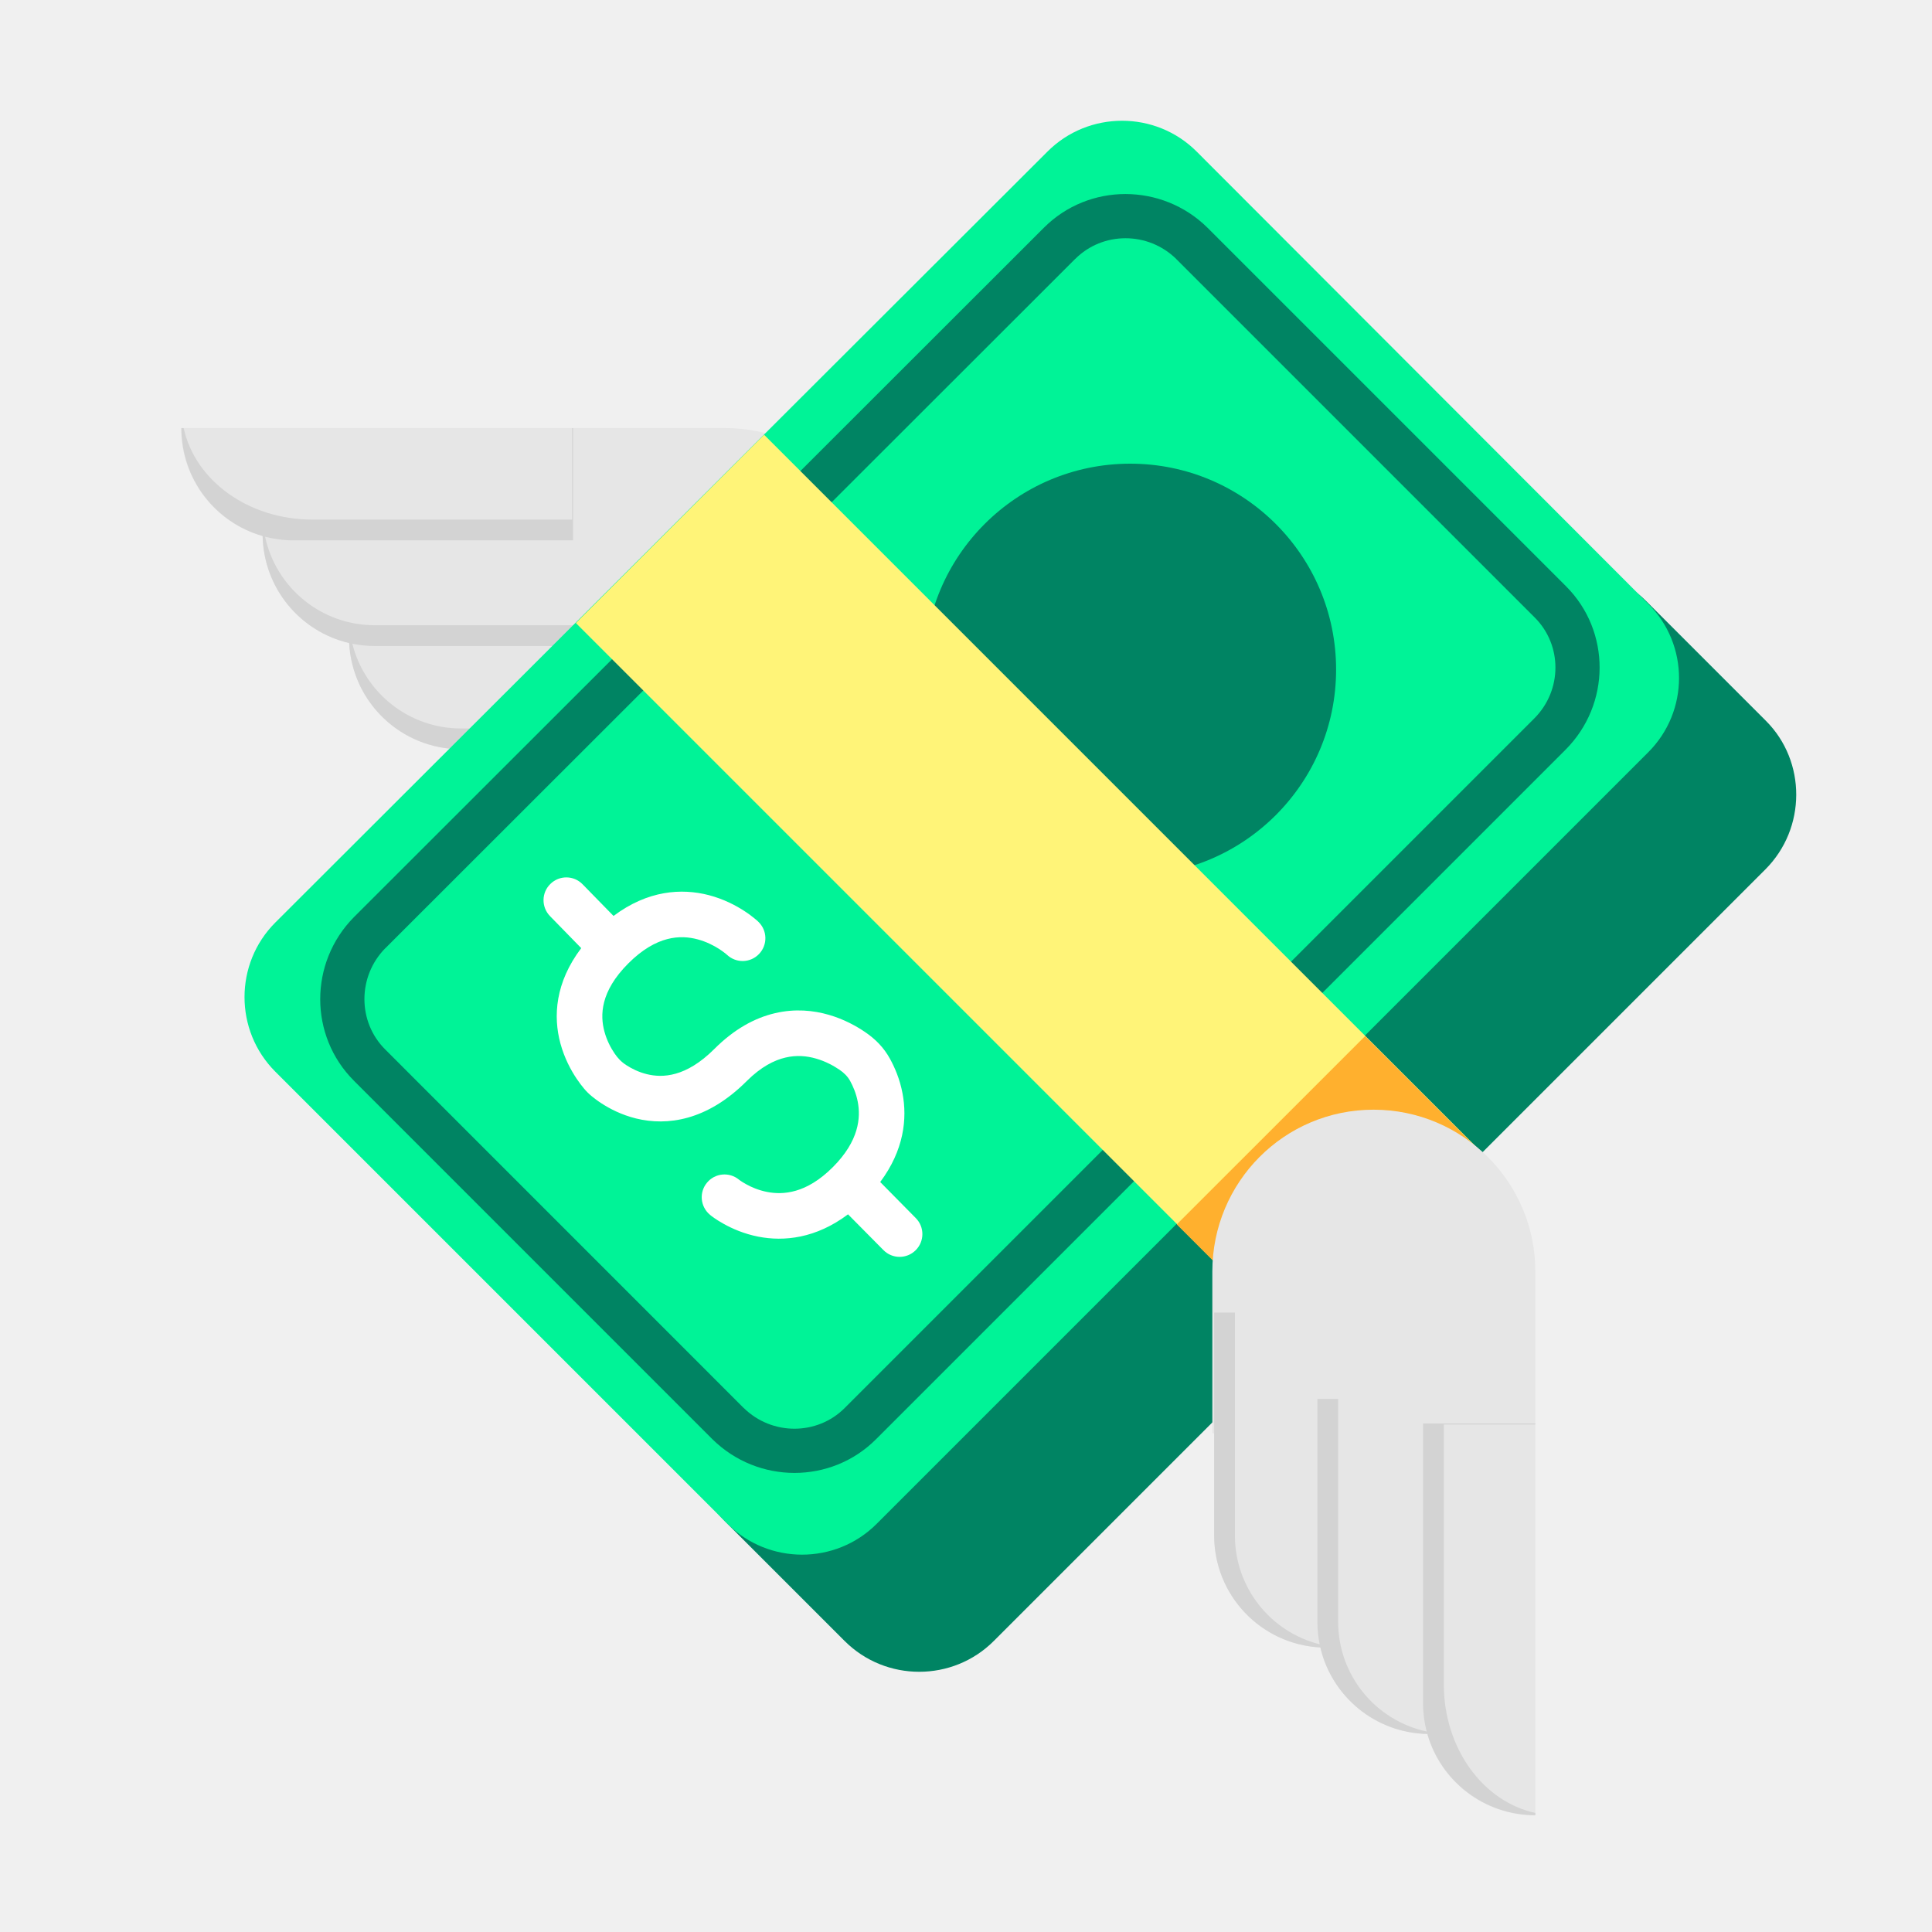
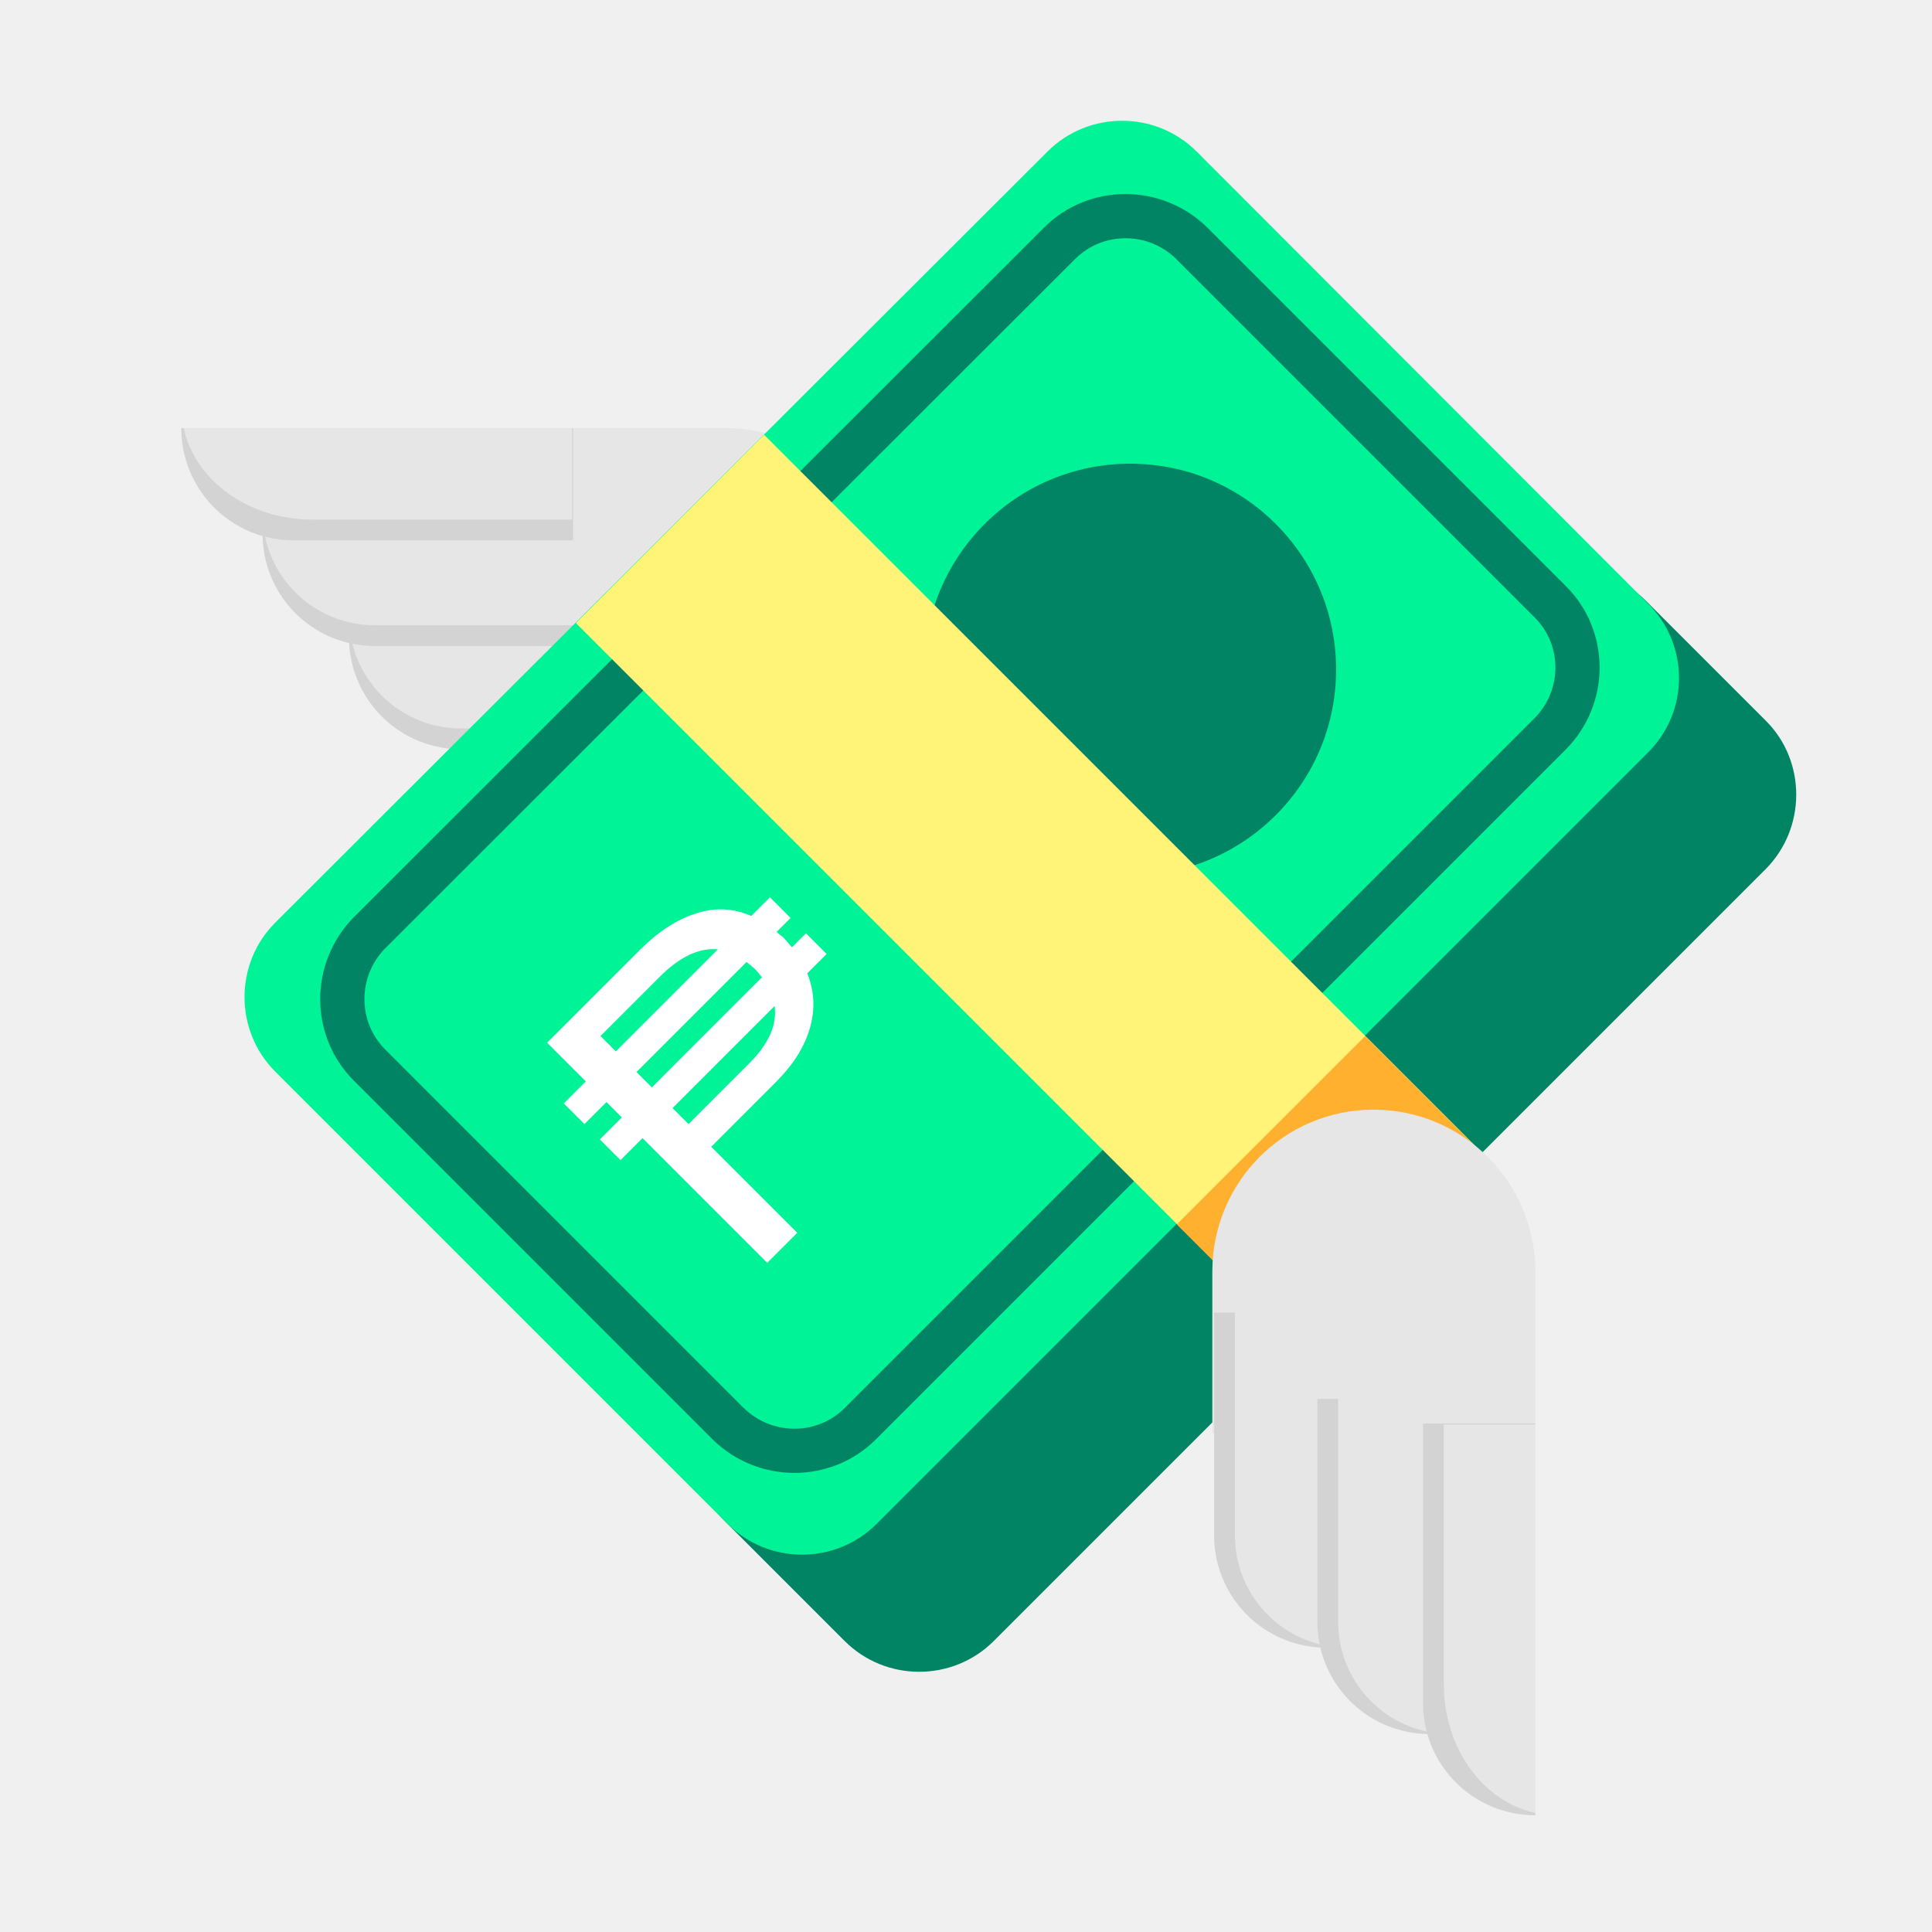
<svg xmlns="http://www.w3.org/2000/svg" width="32" height="32" viewBox="0 0 32 32" fill="none">
  <path d="M12.01 12.44H9.33V12.41H7.64C6.644 12.41 5.835 11.634 5.783 10.651C4.972 10.462 4.368 9.745 4.35 8.88C3.569 8.659 3 7.943 3 7.09L9.33 7.09V7.09H12.01C13.49 7.09 14.69 8.29 14.69 9.77C14.69 11.25 13.49 12.44 12.01 12.44Z" fill="#E6E6E6" />
  <path d="M9.492 7.09H9.476V8.606L5.174 8.606C4.11 8.606 3.229 7.955 3.042 7.09H3.005C3.005 7.941 3.572 8.656 4.35 8.878C4.368 9.744 4.972 10.462 5.783 10.651C5.835 11.634 6.644 12.41 7.64 12.41H11.33V12.066H7.64C6.768 12.066 6.039 11.471 5.836 10.663C5.957 10.687 6.082 10.7 6.21 10.7L9.9 10.7V10.356L6.21 10.356C5.315 10.356 4.571 9.73 4.391 8.89C4.542 8.929 4.701 8.95 4.865 8.95L9.492 8.95V7.09Z" fill="#D3D3D3" />
  <path d="M29.24 14.4L16.46 27.18C15.78 27.86 14.67 27.86 13.99 27.18L12 25.19C11.32 24.51 11.32 23.4 12 22.72L24.79 9.95C25.47 9.27 26.58 9.27 27.26 9.95L29.25 11.94C29.92 12.61 29.92 13.72 29.24 14.4Z" fill="#008463" />
  <path d="M27.3 12.46L14.52 25.24C13.84 25.92 12.73 25.92 12.05 25.24L4.56 17.75C3.88 17.07 3.88 15.96 4.56 15.28L17.35 2.51C18.03 1.83 19.14 1.83 19.82 2.51L27.3 10C27.98 10.68 27.98 11.78 27.3 12.46Z" fill="#00F397" />
  <path d="M17.809 4.289C18.264 3.833 19.014 3.83 19.483 4.29L19.483 4.291L25.421 10.229C25.877 10.684 25.88 11.433 25.411 11.901L13.991 23.321C13.536 23.777 12.786 23.78 12.318 23.32L12.316 23.319L6.379 17.381C5.923 16.926 5.92 16.176 6.38 15.707L6.381 15.707L17.808 4.289L17.809 4.289ZM19.997 3.769C19.245 3.03 18.035 3.027 17.291 3.771L17.291 3.771L5.862 15.191L5.861 15.191L5.859 15.194C5.12 15.945 5.117 17.155 5.861 17.899L11.801 23.839L11.803 23.841C12.555 24.58 13.765 24.583 14.509 23.839L25.929 12.419C26.68 11.667 26.683 10.456 25.939 9.711L19.999 3.771L19.999 3.771L19.997 3.769ZM22.13 11.09C22.13 12.973 20.603 14.5 18.72 14.5C16.837 14.5 15.31 12.973 15.31 11.09C15.31 9.207 16.837 7.68 18.72 7.68C20.603 7.68 22.13 9.207 22.13 11.09Z" fill="#008463" />
  <path d="M12.656 7.201L9.538 10.319L21.424 22.205L24.542 19.087L12.656 7.201Z" fill="#FFF478" />
  <path d="M22.61 17.162L19.491 20.28L21.429 22.218L24.547 19.099L22.61 17.162Z" fill="#FFB02E" />
-   <path d="M9.65 14.647C9.505 14.497 9.266 14.494 9.117 14.64C8.967 14.785 8.964 15.024 9.11 15.174L9.627 15.704C9.195 16.274 9.161 16.835 9.282 17.282C9.349 17.529 9.458 17.728 9.549 17.864C9.595 17.933 9.638 17.988 9.67 18.026C9.71 18.075 9.756 18.12 9.805 18.16C9.843 18.191 9.896 18.232 9.964 18.276C10.098 18.363 10.293 18.466 10.537 18.526C11.05 18.651 11.71 18.564 12.367 17.907C12.606 17.668 12.825 17.56 13.008 17.517C13.192 17.473 13.364 17.489 13.518 17.534C13.675 17.579 13.808 17.653 13.904 17.718C13.976 17.767 14.039 17.827 14.081 17.904C14.127 17.988 14.18 18.107 14.207 18.248C14.257 18.51 14.231 18.895 13.793 19.333C13.356 19.77 12.97 19.794 12.705 19.742C12.562 19.714 12.441 19.661 12.356 19.613C12.314 19.59 12.282 19.569 12.262 19.555C12.252 19.548 12.245 19.542 12.241 19.54L12.239 19.538C12.078 19.407 11.842 19.429 11.71 19.589C11.576 19.749 11.599 19.988 11.76 20.121C11.76 20.121 11.76 20.122 11.76 20.122L11.762 20.123L11.767 20.127L11.782 20.139C11.793 20.148 11.809 20.159 11.828 20.173C11.867 20.2 11.921 20.235 11.99 20.273C12.125 20.348 12.32 20.436 12.56 20.483C12.985 20.566 13.514 20.513 14.046 20.113L14.632 20.705C14.778 20.854 15.017 20.855 15.165 20.709C15.314 20.562 15.315 20.323 15.168 20.175L14.579 19.578C14.973 19.051 15.029 18.528 14.948 18.107C14.903 17.868 14.816 17.674 14.742 17.539C14.639 17.351 14.502 17.212 14.327 17.093C14.187 16.998 13.982 16.882 13.729 16.809C13.475 16.735 13.168 16.703 12.834 16.782C12.498 16.861 12.159 17.047 11.833 17.373C11.36 17.846 10.97 17.854 10.716 17.792C10.576 17.758 10.458 17.697 10.375 17.643C10.291 17.589 10.232 17.527 10.177 17.445C10.117 17.356 10.05 17.232 10.011 17.085C9.939 16.819 9.94 16.424 10.407 15.957C10.874 15.49 11.274 15.485 11.549 15.557C11.698 15.596 11.825 15.662 11.916 15.721C11.96 15.75 11.994 15.776 12.016 15.793C12.027 15.802 12.034 15.809 12.038 15.812L12.042 15.815C12.193 15.957 12.43 15.951 12.573 15.8C12.717 15.649 12.711 15.41 12.559 15.266L12.559 15.265L12.557 15.264L12.552 15.259L12.538 15.246C12.526 15.236 12.511 15.223 12.491 15.207C12.452 15.175 12.397 15.133 12.327 15.088C12.189 14.998 11.988 14.891 11.739 14.826C11.291 14.71 10.73 14.744 10.162 15.171L9.65 14.647Z" fill="white" />
  <path d="M20.08 23.74V21.06C20.08 19.58 21.27 18.38 22.75 18.38C24.23 18.38 25.43 19.58 25.43 21.06V22.95H25.43V30.07C24.577 30.07 23.861 29.5 23.64 28.72C22.775 28.702 22.058 28.098 21.869 27.287C20.886 27.235 20.11 26.426 20.11 25.43V23.74H20.08Z" fill="#E6E6E6" />
  <path d="M20.454 25.43C20.454 26.302 21.049 27.031 21.857 27.234C21.833 27.113 21.82 26.988 21.82 26.86V23.17H22.164V26.86C22.164 27.755 22.79 28.499 23.63 28.679C23.591 28.527 23.57 28.369 23.57 28.205V23.578H25.43V23.594H23.914V27.896C23.914 28.96 24.565 29.841 25.43 30.028V30.065C24.579 30.065 23.864 29.498 23.642 28.72C22.776 28.702 22.058 28.098 21.869 27.287C20.886 27.235 20.11 26.426 20.11 25.43V21.74H20.454V25.43Z" fill="#D3D3D3" />
+   <text x="12.14" y="20.37" font-size="7.5" text-anchor="middle" font-family="Anton, Impact, Arial, sans-serif" fill="white" transform="rotate(-45 12.14 17.67)">₱</text>
</svg>
